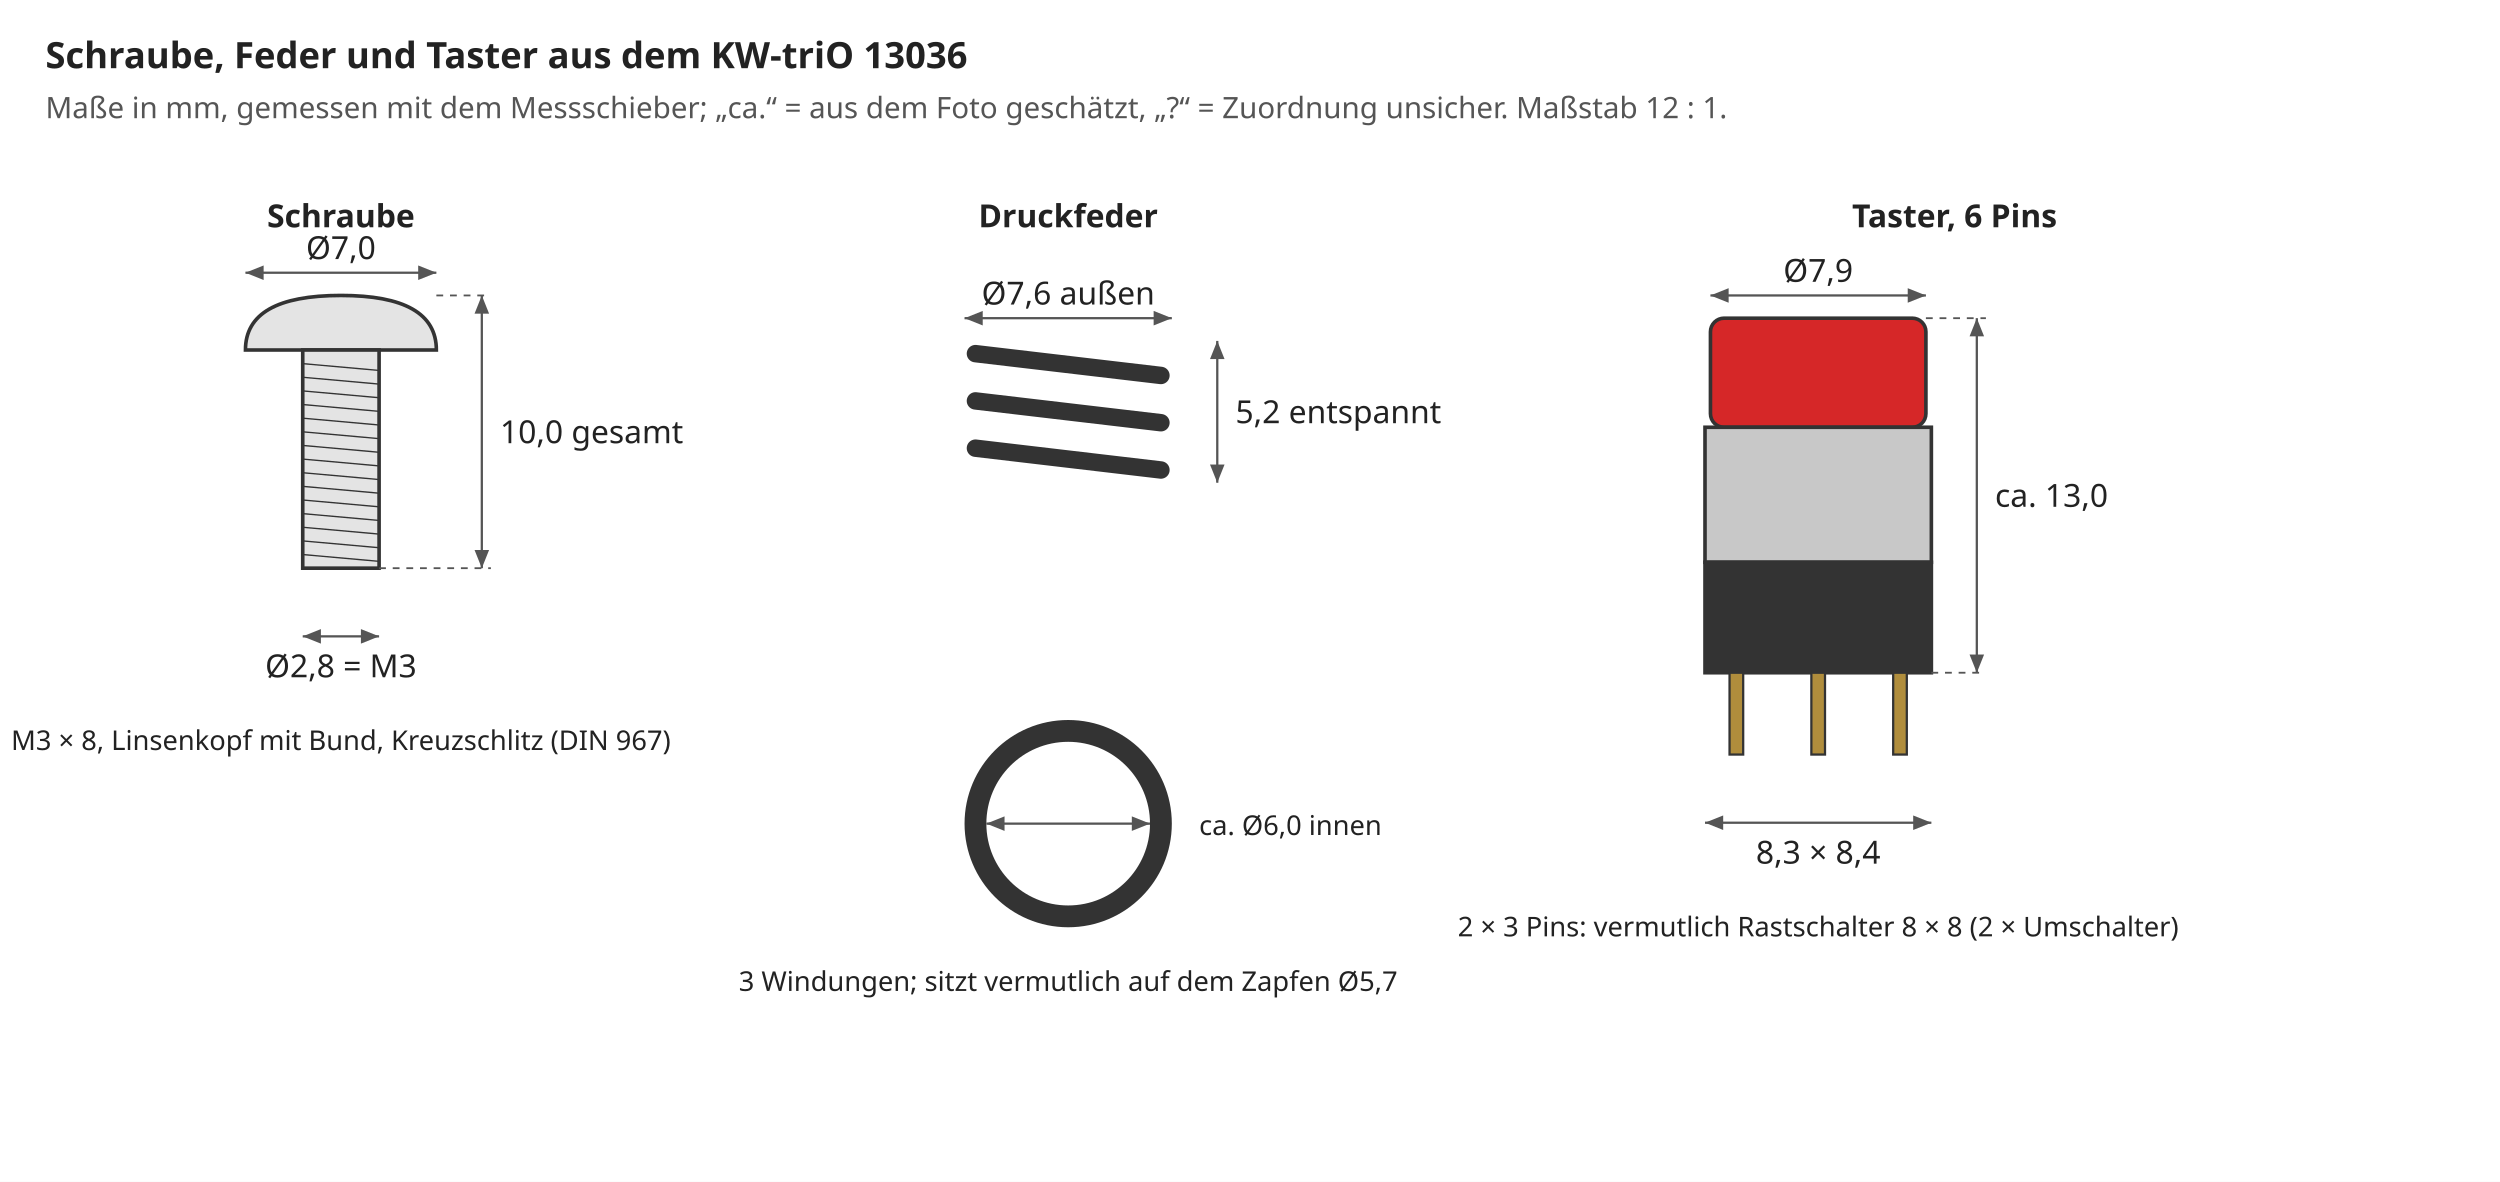
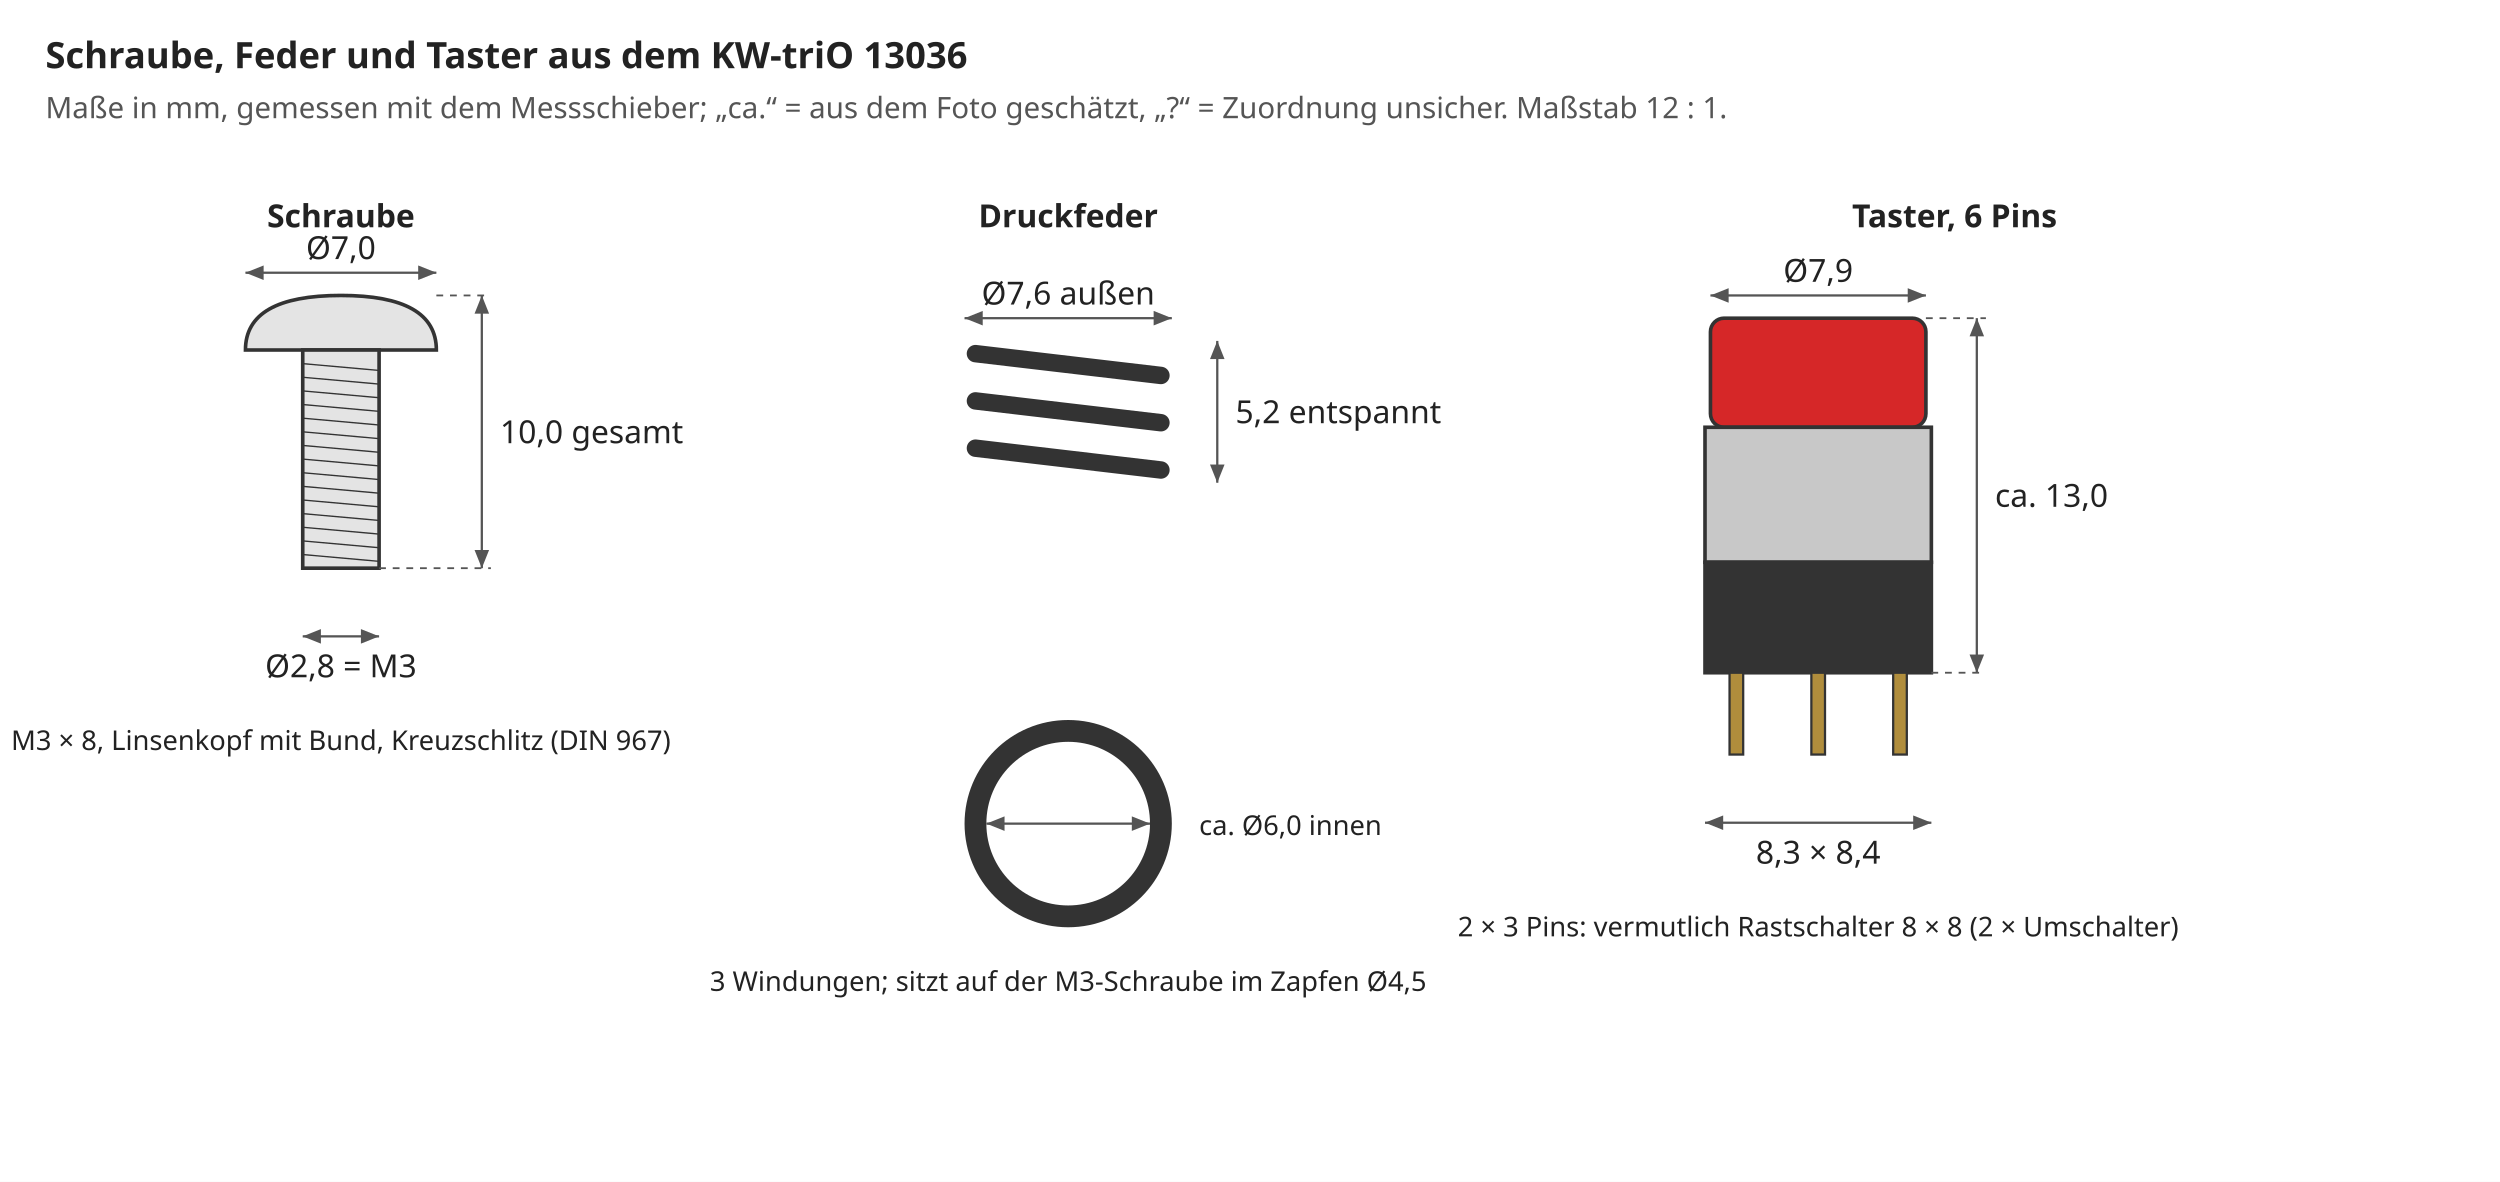
<svg xmlns="http://www.w3.org/2000/svg" width="1100" height="520" viewBox="0 0 1100 520" font-family="sans-serif" font-size="14" fill="#222">
  <rect width="100%" height="100%" fill="white" />
  <defs>
    <marker id="pfeil" viewBox="0 0 10 10" refX="10" refY="5" markerWidth="8" markerHeight="8" orient="auto">
      <path d="M0,1 L10,5 L0,9 z" fill="#555" />
    </marker>
    <marker id="pfeil0" viewBox="0 0 10 10" refX="0" refY="5" markerWidth="8" markerHeight="8" orient="auto">
      <path d="M10,1 L0,5 L10,9 z" fill="#555" />
    </marker>
  </defs>
  <text x="20" y="30" font-size="16" font-weight="bold">Schraube, Feder und Taster aus dem KW-triO 13036</text>
  <text x="20" y="52" font-size="13" fill="#555">Maße in mm, gemessen mit dem Messschieber; „ca.“ = aus dem Foto geschätzt, „?“ = Zuordnung unsicher. Maßstab 12 : 1.</text>
  <text x="150.0" y="100" text-anchor="middle" font-weight="bold">Schraube</text>
  <path d="M108.0,154.0 Q108.0,130.0 150.0,130.0 Q192.0,130.0 192.0,154.0 Z" fill="#e4e4e4" stroke="#333" stroke-width="1.6" />
  <rect x="133.2" y="154.0" width="33.6" height="96.0" fill="#e4e4e4" stroke="#333" stroke-width="1.6" />
  <line x1="133.2" y1="160.0" x2="166.8" y2="163.0" stroke="#333" stroke-width="0.6" />
  <line x1="133.2" y1="166.0" x2="166.8" y2="169.0" stroke="#333" stroke-width="0.6" />
  <line x1="133.2" y1="172.0" x2="166.8" y2="175.0" stroke="#333" stroke-width="0.6" />
  <line x1="133.2" y1="178.0" x2="166.8" y2="181.0" stroke="#333" stroke-width="0.6" />
  <line x1="133.2" y1="184.0" x2="166.8" y2="187.0" stroke="#333" stroke-width="0.6" />
  <line x1="133.2" y1="190.0" x2="166.8" y2="193.0" stroke="#333" stroke-width="0.6" />
  <line x1="133.2" y1="196.0" x2="166.8" y2="199.0" stroke="#333" stroke-width="0.6" />
  <line x1="133.2" y1="202.0" x2="166.8" y2="205.0" stroke="#333" stroke-width="0.6" />
  <line x1="133.2" y1="208.0" x2="166.8" y2="211.0" stroke="#333" stroke-width="0.6" />
  <line x1="133.2" y1="214.0" x2="166.8" y2="217.0" stroke="#333" stroke-width="0.6" />
  <line x1="133.2" y1="220.0" x2="166.8" y2="223.0" stroke="#333" stroke-width="0.6" />
  <line x1="133.2" y1="226.0" x2="166.8" y2="229.0" stroke="#333" stroke-width="0.6" />
  <line x1="133.2" y1="232.0" x2="166.8" y2="235.0" stroke="#333" stroke-width="0.6" />
  <line x1="133.2" y1="238.0" x2="166.8" y2="241.0" stroke="#333" stroke-width="0.6" />
  <line x1="133.2" y1="244.0" x2="166.8" y2="247.0" stroke="#333" stroke-width="0.6" />
  <line x1="108.0" y1="120.0" x2="192.0" y2="120.0" stroke="#555" marker-start="url(#pfeil0)" marker-end="url(#pfeil)" />
  <text x="150.0" y="114.0" text-anchor="middle">Ø7,0</text>
  <line x1="192.0" y1="130.0" x2="216.0" y2="130.0" stroke="#555" stroke-width="0.8" stroke-dasharray="3,3" />
  <line x1="212.0" y1="130.0" x2="212.0" y2="250.0" stroke="#555" marker-start="url(#pfeil0)" marker-end="url(#pfeil)" />
  <text x="220.0" y="195.0" text-anchor="start">10,0 gesamt</text>
  <line x1="166.8" y1="250.0" x2="216.0" y2="250.0" stroke="#555" stroke-width="0.8" stroke-dasharray="3,3" />
  <line x1="133.2" y1="280.0" x2="166.8" y2="280.0" stroke="#555" marker-start="url(#pfeil0)" marker-end="url(#pfeil)" />
  <text x="150.0" y="298.0" text-anchor="middle">Ø2,8 = M3</text>
  <text x="150.0" y="330.0" text-anchor="middle" font-size="12">M3 × 8, Linsenkopf mit Bund, Kreuzschlitz (DIN 967)</text>
  <text x="470.0" y="100" text-anchor="middle" font-weight="bold">Druckfeder</text>
  <line x1="429.2" y1="155.6" x2="510.8" y2="165.2" stroke="#333" stroke-width="7.68" stroke-linecap="round" />
  <line x1="429.2" y1="176.4" x2="510.8" y2="186.0" stroke="#333" stroke-width="7.68" stroke-linecap="round" />
  <line x1="429.2" y1="197.2" x2="510.8" y2="206.8" stroke="#333" stroke-width="7.68" stroke-linecap="round" />
  <line x1="424.4" y1="140.0" x2="515.6" y2="140.0" stroke="#555" marker-start="url(#pfeil0)" marker-end="url(#pfeil)" />
  <text x="470.0" y="134.0" text-anchor="middle">Ø7,6 außen</text>
  <line x1="535.6" y1="150.0" x2="535.6" y2="212.4" stroke="#555" marker-start="url(#pfeil0)" marker-end="url(#pfeil)" />
  <text x="543.6" y="186.2" text-anchor="start">5,2 entspannt</text>
  <circle cx="470.0" cy="362.4" r="40.8" fill="none" stroke="#333" stroke-width="9.6" />
  <line x1="434.0" y1="362.4" x2="506.0" y2="362.4" stroke="#555" marker-start="url(#pfeil0)" marker-end="url(#pfeil)" />
  <text x="470.0" y="380.4" text-anchor="middle" />
  <text x="527.6" y="367.4" font-size="12">ca. Ø6,0 innen</text>
-   <text x="470.0" y="436.0" text-anchor="middle" font-size="12">3 Windungen; sitzt vermutlich auf dem Zapfen Ø5,7</text>
+   <text x="470.0" y="436.0" text-anchor="middle" font-size="12">3 Windungen; sitzt auf der M3-Schraube im Zapfen Ø4,5</text>
  <text x="860.0" y="100" text-anchor="middle" font-weight="bold">Taster, 6 Pins</text>
  <rect x="752.6" y="140.0" width="94.8" height="48.0" rx="6" fill="#d62728" stroke="#333" stroke-width="1.6" />
  <rect x="750.2" y="188.0" width="99.6" height="59.4" fill="#c8c8c8" stroke="#333" stroke-width="1.6" />
  <rect x="750.2" y="247.4" width="99.6" height="48.6" fill="#333" stroke="#333" stroke-width="1.6" />
  <rect x="761.0" y="296.0" width="6" height="36.0" fill="#b08d3c" stroke="#333" />
  <rect x="797.0" y="296.0" width="6" height="36.0" fill="#b08d3c" stroke="#333" />
  <rect x="833.0" y="296.0" width="6" height="36.0" fill="#b08d3c" stroke="#333" />
  <line x1="752.6" y1="130.0" x2="847.4" y2="130.0" stroke="#555" marker-start="url(#pfeil0)" marker-end="url(#pfeil)" />
  <text x="800.0" y="124.0" text-anchor="middle">Ø7,9</text>
  <line x1="750.2" y1="362.0" x2="849.8" y2="362.0" stroke="#555" marker-start="url(#pfeil0)" marker-end="url(#pfeil)" />
  <text x="800.0" y="380.0" text-anchor="middle">8,3 × 8,4</text>
  <line x1="847.4" y1="140.0" x2="873.8" y2="140.0" stroke="#555" stroke-width="0.8" stroke-dasharray="3,3" />
  <line x1="849.8" y1="296.0" x2="873.8" y2="296.0" stroke="#555" stroke-width="0.8" stroke-dasharray="3,3" />
  <line x1="869.8" y1="140.0" x2="869.8" y2="296.0" stroke="#555" marker-start="url(#pfeil0)" marker-end="url(#pfeil)" />
  <text x="877.8" y="223.0" text-anchor="start">ca. 13,0</text>
  <text x="800.0" y="412.0" text-anchor="middle" font-size="12">2 × 3 Pins: vermutlich Rastschalter 8 × 8 (2 × Umschalter)</text>
</svg>
